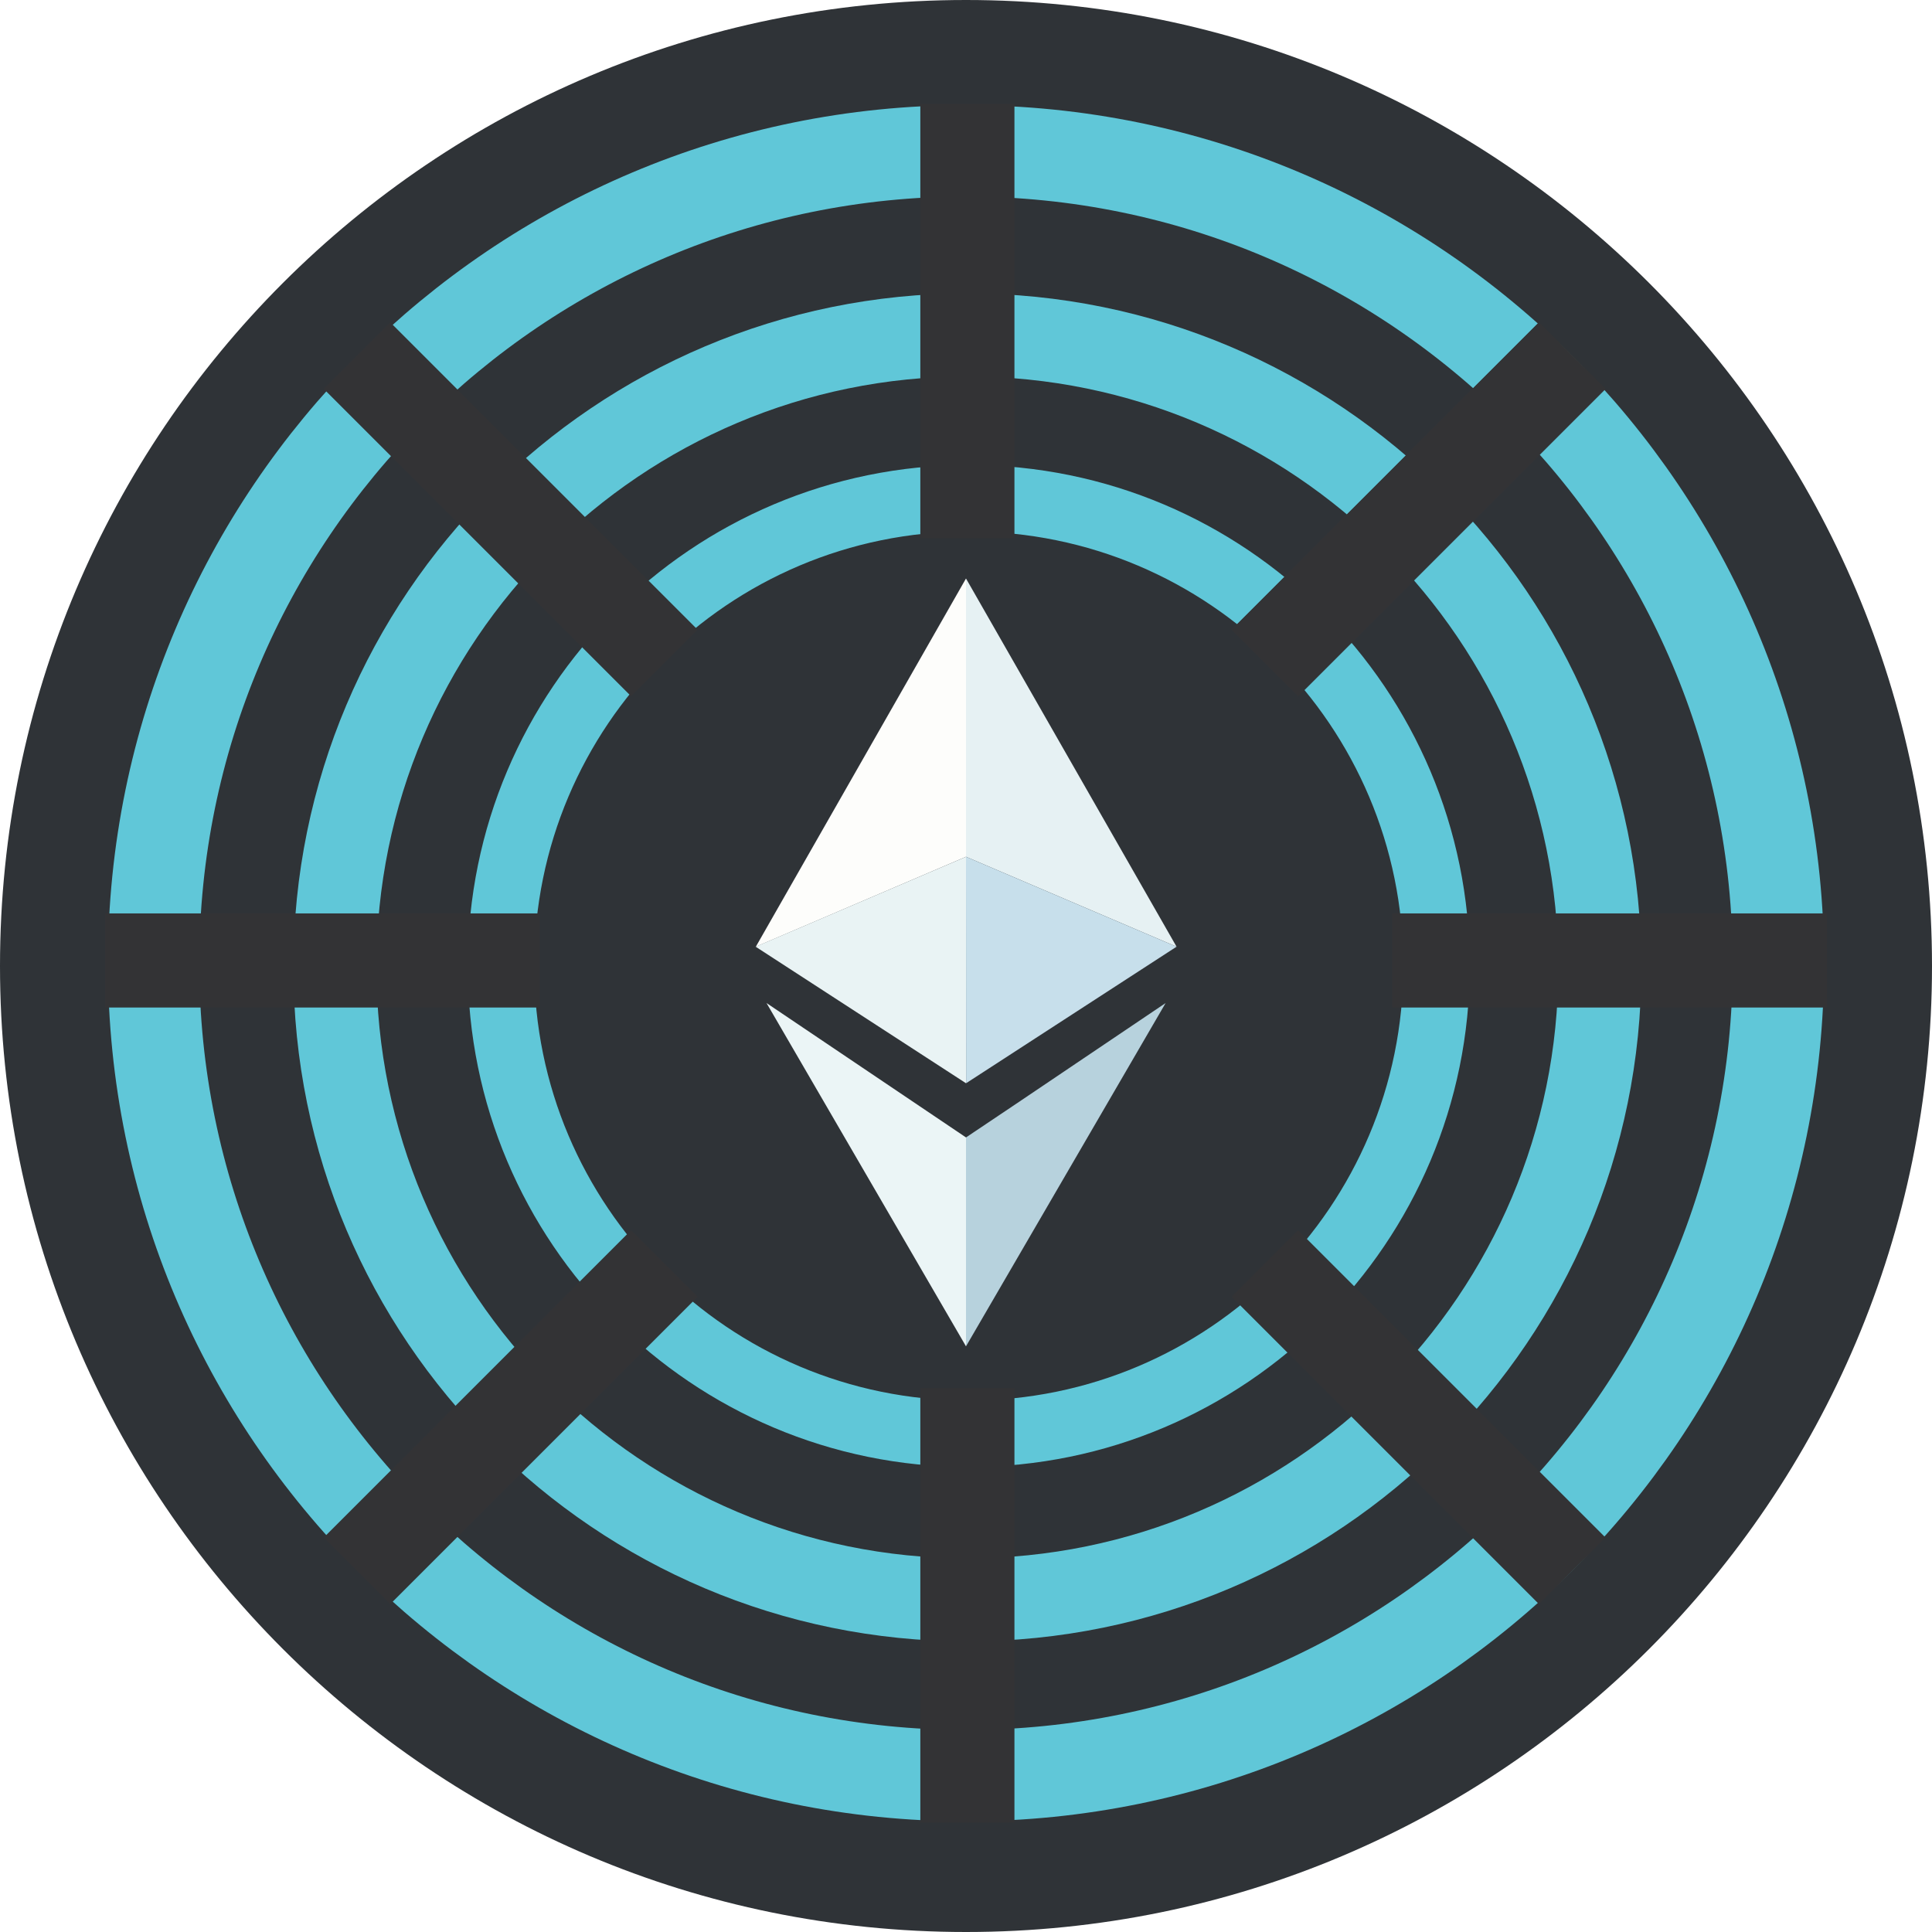
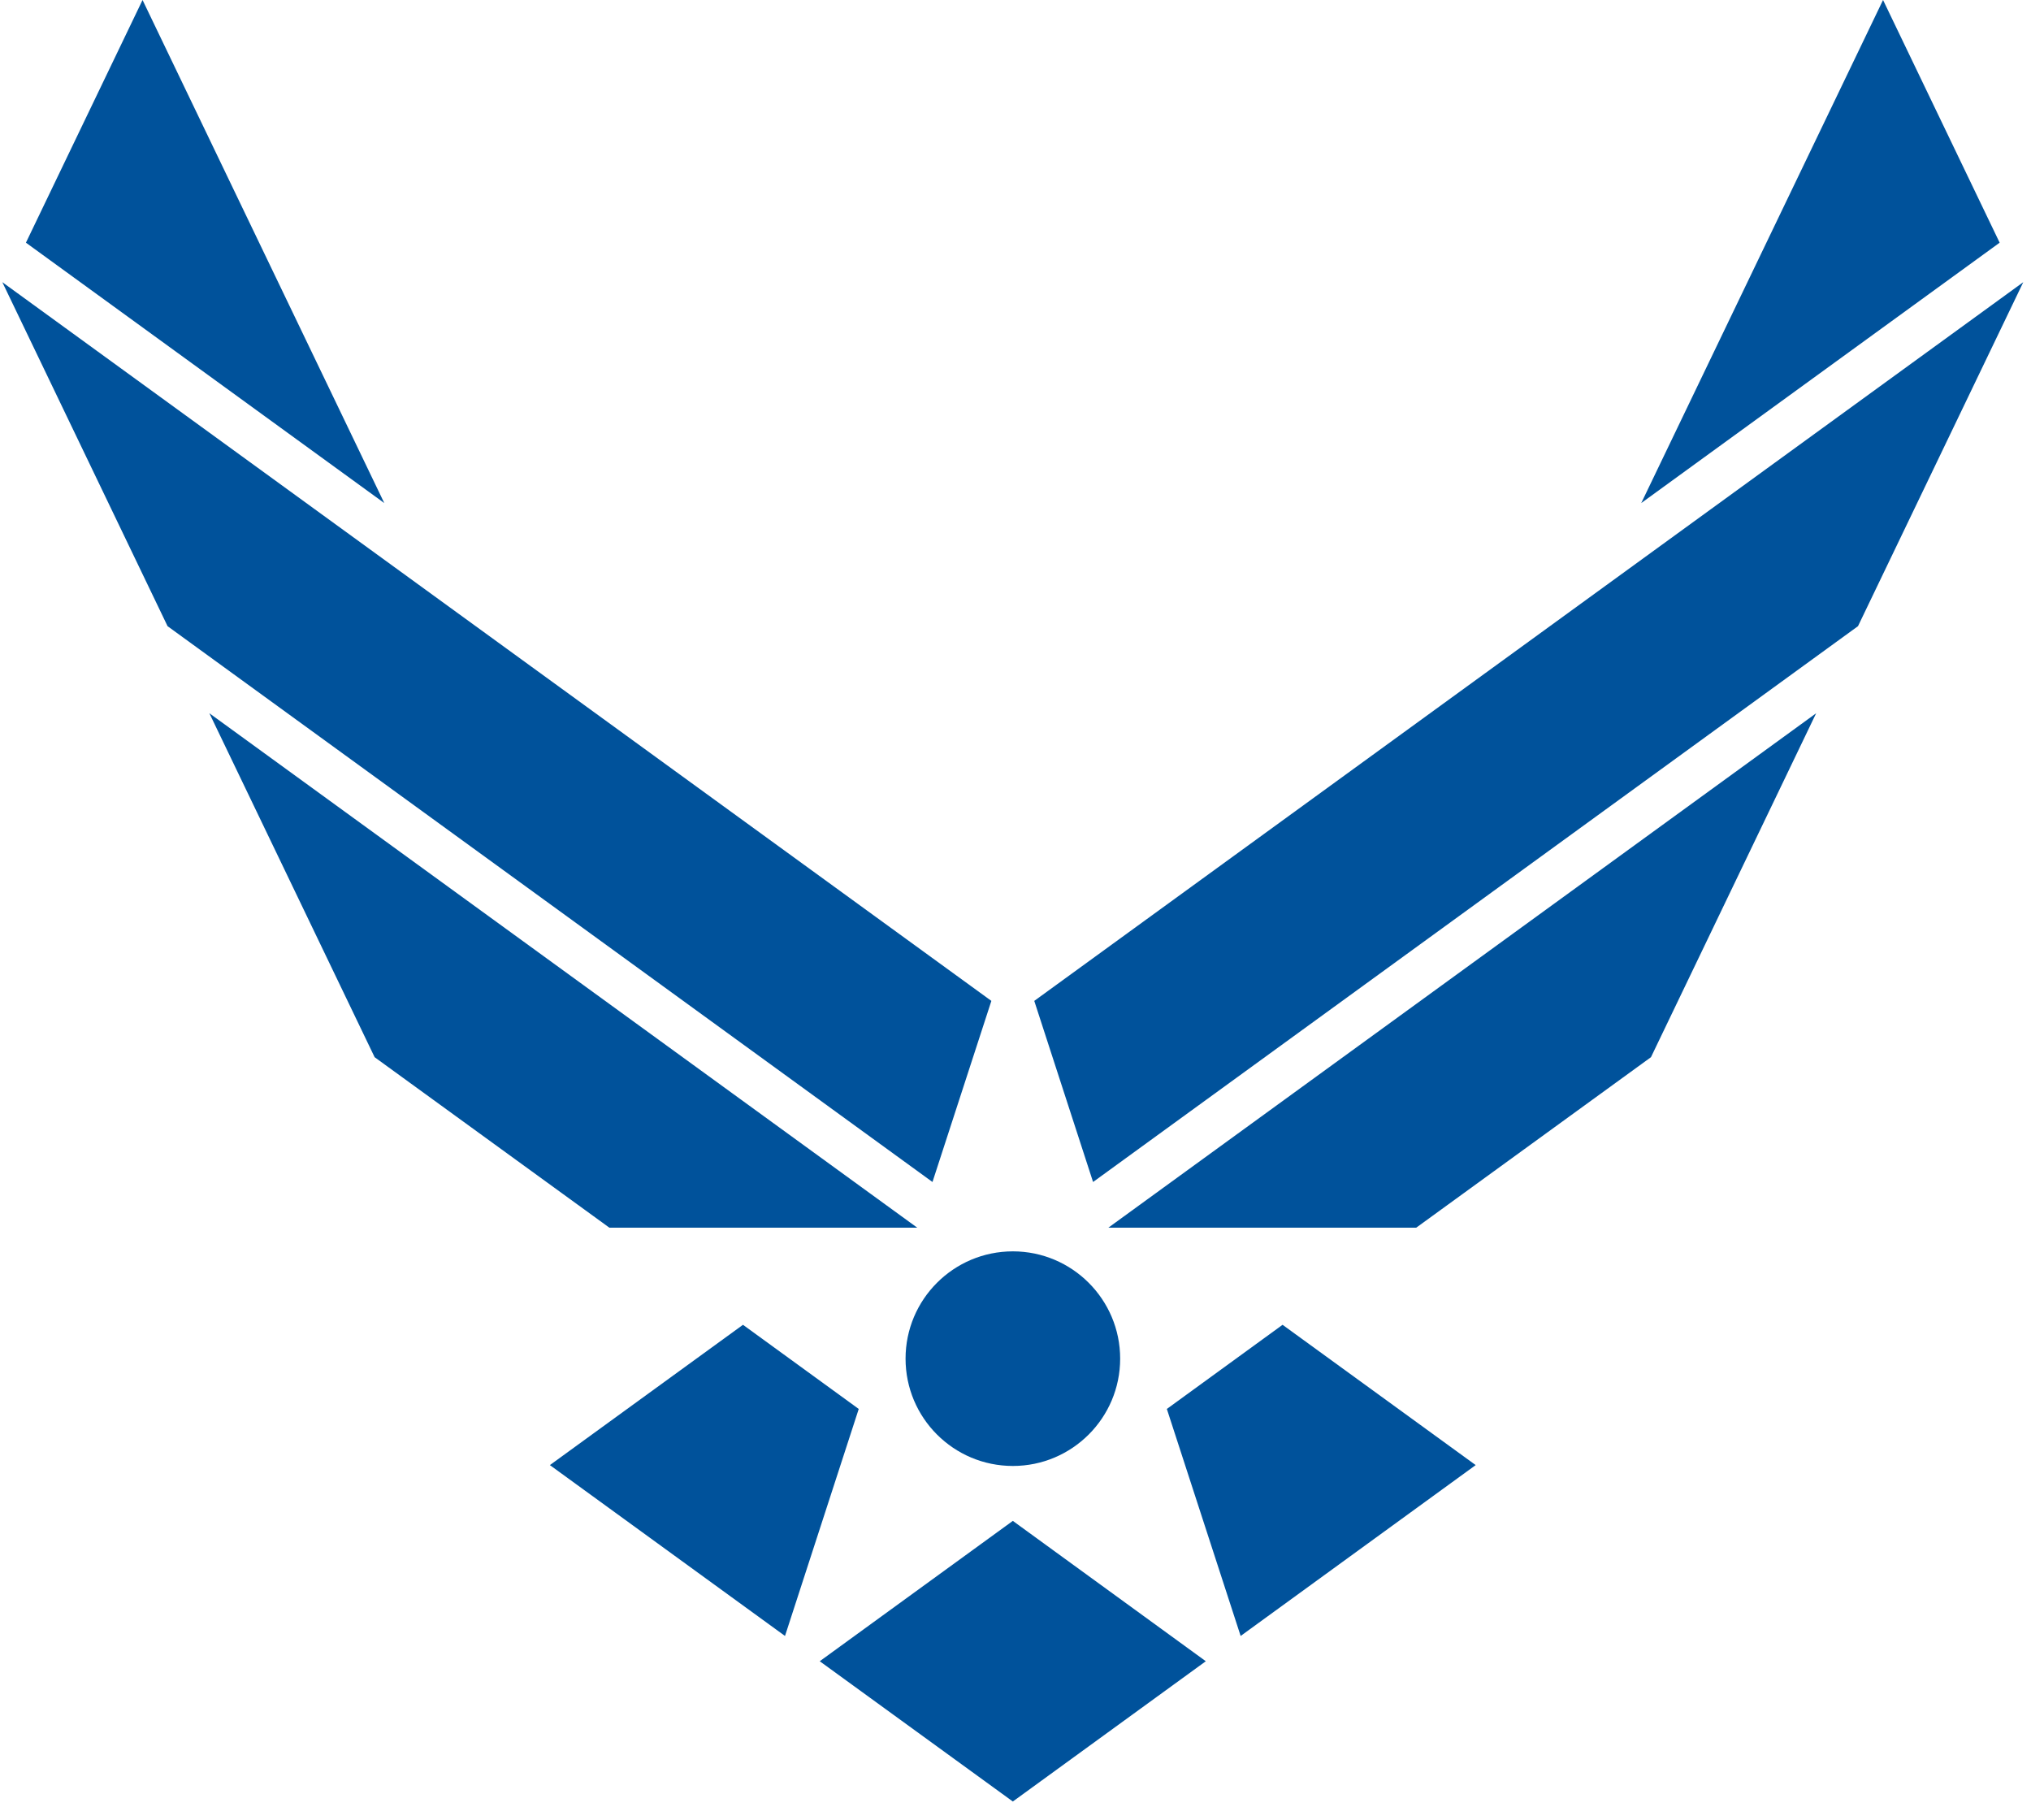
- <svg xmlns="http://www.w3.org/2000/svg" xmlns:xlink="http://www.w3.org/1999/xlink" width="1024px" height="1024px" viewBox="0 0 1024 1024" version="1.1">
-   <defs>
-     <path d="M0,0 L1024,0 L1024,1024 L0,1024 L0,0 Z" id="path-1" />
-   </defs>
-   <g id="Newer-Logo" stroke="none" stroke-width="1" fill="none" fill-rule="evenodd">
-     <g id="Soliplex-Logo" xlink:href="#path-1">
-       <circle id="Background-Oval" fill="#2F3337" fill-rule="evenodd" cx="512" cy="512" r="512" />
-       <circle id="Inner-Ring" stroke="#60C7D8" stroke-width="48.413" cx="512" cy="510.533" r="430.579" />
-       <circle id="Middle-Ring" stroke="#60C7D8" stroke-width="44.011" cx="512.734" cy="512.734" r="335.221" />
-       <circle id="Outter-Ring" stroke="#60C7D8" stroke-width="35.209" cx="513.467" cy="512" r="247.931" />
-       <polygon id="Rectangle" fill="#333335" fill-rule="evenodd" transform="translate(512.7335, 850.8883) rotate(90) translate(-512.7335, -850.8883)" points="397.57 825.948 627.897 825.948 627.897 875.828 397.57 875.828" />
-       <polygon id="Rectangle" fill="#333335" fill-rule="evenodd" transform="translate(512.7335, 170.1777) rotate(90) translate(-512.7335, -170.1777)" points="397.57 145.238 627.897 145.238 627.897 195.117 397.57 195.117" />
-       <polygon id="Rectangle" fill="#333335" fill-rule="evenodd" transform="translate(270.6705, 269.937) rotate(45) translate(-270.6705, -269.937)" points="155.507 244.997 385.834 244.997 385.834 294.877 155.507 294.877" />
-       <polygon id="Rectangle" fill="#333335" fill-rule="evenodd" transform="translate(751.8625, 751.1289) rotate(45) translate(-751.8625, -751.1289)" points="636.699 726.189 867.026 726.189 867.026 776.069 636.699 776.069" />
-       <polygon id="Rectangle" fill="#333335" fill-rule="evenodd" transform="translate(751.8625, 269.937) rotate(135) translate(-751.8625, -269.937)" points="636.699 244.997 867.026 244.997 867.026 294.877 636.699 294.877" />
-       <polygon id="Rectangle" fill="#333335" fill-rule="evenodd" transform="translate(751.8625, 269.937) rotate(135) translate(-751.8625, -269.937)" points="636.699 244.997 867.026 244.997 867.026 294.877 636.699 294.877" />
-       <polygon id="Rectangle-Copy" fill="#333335" fill-rule="evenodd" transform="translate(270.6705, 751.1289) rotate(135) translate(-270.6705, -751.1289)" points="155.507 726.189 385.834 726.189 385.834 776.069 155.507 776.069" />
-       <rect id="Rectangle" fill="#333335" fill-rule="evenodd" x="737.926" y="484.126" width="230.327" height="49.88" />
-       <rect id="Rectangle" fill="#333335" fill-rule="evenodd" x="55.748" y="484.126" width="230.327" height="49.88" />
-       <g id="Diamond" stroke-width="1" fill-rule="evenodd" transform="translate(400.5043, 306.6132)">
-         <polygon id="Path" fill="#E6F1F3" points="111.496 4.16960322e-14 223.096 195.156 111.496 147.495" />
-         <polygon id="Path" fill="#FDFDFB" transform="translate(55.8003, 97.578) scale(-1, 1) translate(-55.8003, -97.578)" points="0.105 8.66666967e-14 111.496 195.156 0.105 147.495" />
-         <polygon id="Path" fill="#C7DFEB" points="111.548 267.525 223.096 195.156 111.496 147.495" />
-         <polygon id="Path" fill="#E9F3F4" transform="translate(55.7479, 207.5095) scale(-1, 1) translate(-55.7479, -207.5095)" points="3.86828423e-16 267.525 111.496 195.156 5.72506067e-14 147.495" />
-         <path d="M111.496,296.251 C111.356,296.251 111.356,333.156 111.496,406.967 L217.307,225.012 C146.906,272.504 111.635,296.251 111.496,296.251 Z" id="Path" fill="#B7D2DD" />
-         <polygon id="Path" fill="#EBF5F6" transform="translate(58.6295, 315.9894) scale(-1, 1) translate(-58.6295, -315.9894)" points="5.763 296.251 5.763 406.967 111.496 225.012" />
-       </g>
+ <svg xmlns="http://www.w3.org/2000/svg" version="1.1" viewBox="0 0 240 215" stroke-linejoin="round" stroke-miterlimit="1.414" fill-rule="evenodd" clip-rule="evenodd" overflow="hidden">
+   <g id="AF-Symbol-No-Text-Artboard" transform="matrix(0.959586,0,0,1.00609,-49.6048,0)">
+     <rect x="51.694" y="0" width="249.617" height="212.855" fill="none" />
+     <g transform="matrix(1.04212,0,0,0.993948,-11.2334,0)">
+       <path d=" M 148.18 156.53 L 125.362 173.106 L 153.146 193.295 L 161.859 166.473 L 148.18 156.53 Z" fill="#00529B" fill-rule="nonzero" />
+       <path d=" M 157.251 196.281 L 180.068 212.855 L 202.872 196.281 L 180.068 179.698 L 157.251 196.281 Z" fill="#00529B" fill-rule="nonzero" />
+       <path d=" M 168.777 145.058 L 85.126 84.275 L 104.653 124.911 L 132.396 145.058 L 168.777 145.058 Z" fill="#00529B" fill-rule="nonzero" />
+       <path d=" M 177.532 118.259 L 60.659 33.34 L 80.184 73.984 L 170.573 139.657 L 177.532 118.259 Z" fill="#00529B" fill-rule="nonzero" />
+       <path d=" M 77.228 0 L 63.448 28.674 L 105.794 59.439 L 77.228 0 Z" fill="#00529B" fill-rule="nonzero" />
+       <path d=" M 198.268 166.473 L 206.988 193.295 L 234.762 173.106 L 211.942 156.53 L 198.268 166.473 Z" fill="#00529B" fill-rule="nonzero" />
+       <path d=" M 227.732 145.058 L 255.475 124.911 L 274.994 84.275 L 191.352 145.058 L 227.732 145.058 Z" fill="#00529B" fill-rule="nonzero" />
+       <path d=" M 182.601 118.259 L 189.55 139.657 L 279.94 73.984 L 299.47 33.34 L 182.601 118.259 Z" fill="#00529B" fill-rule="nonzero" />
+       <path d=" M 282.9 0 L 254.326 59.439 L 296.679 28.674 L 282.9 0 Z" fill="#00529B" fill-rule="nonzero" />
+       <path d=" M 167.392 160.529 C 167.392 153.532 173.068 147.852 180.074 147.852 C 187.064 147.852 192.751 153.532 192.751 160.529 C 192.751 167.534 187.064 173.209 180.074 173.209 C 173.068 173.208 167.392 167.534 167.392 160.529 Z" fill="#00529B" fill-rule="nonzero" />
    </g>
  </g>
</svg>
